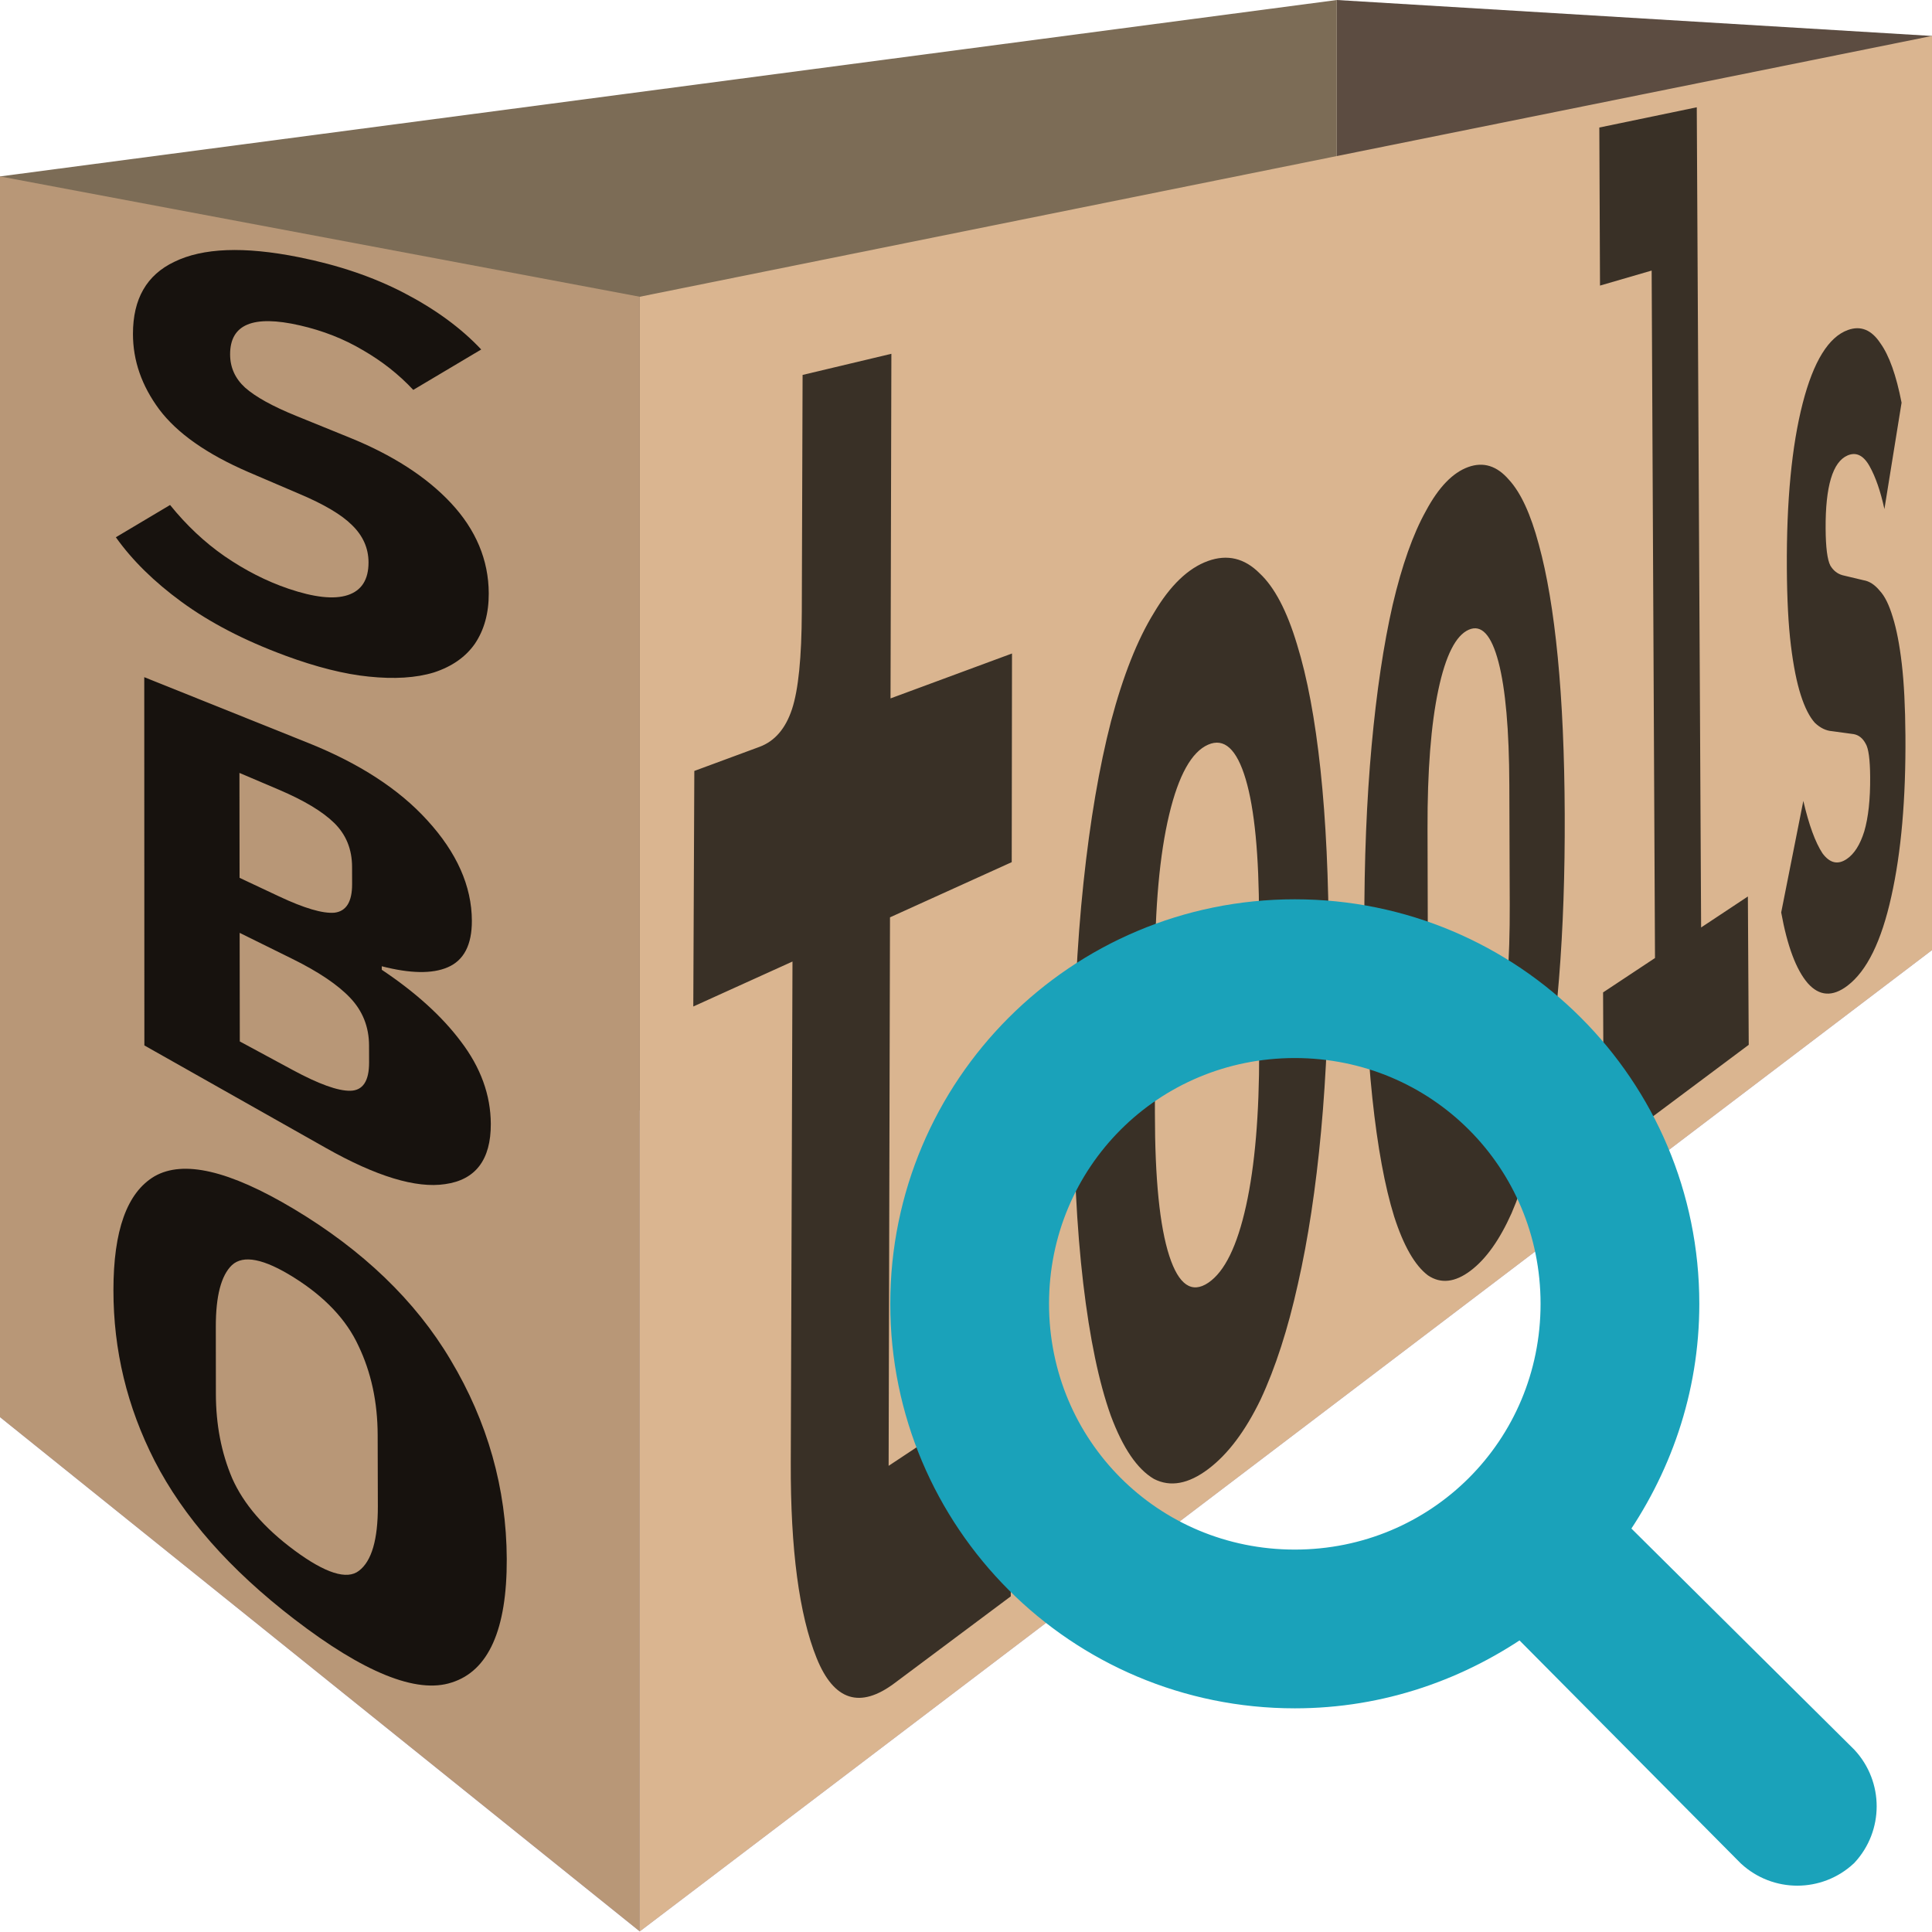
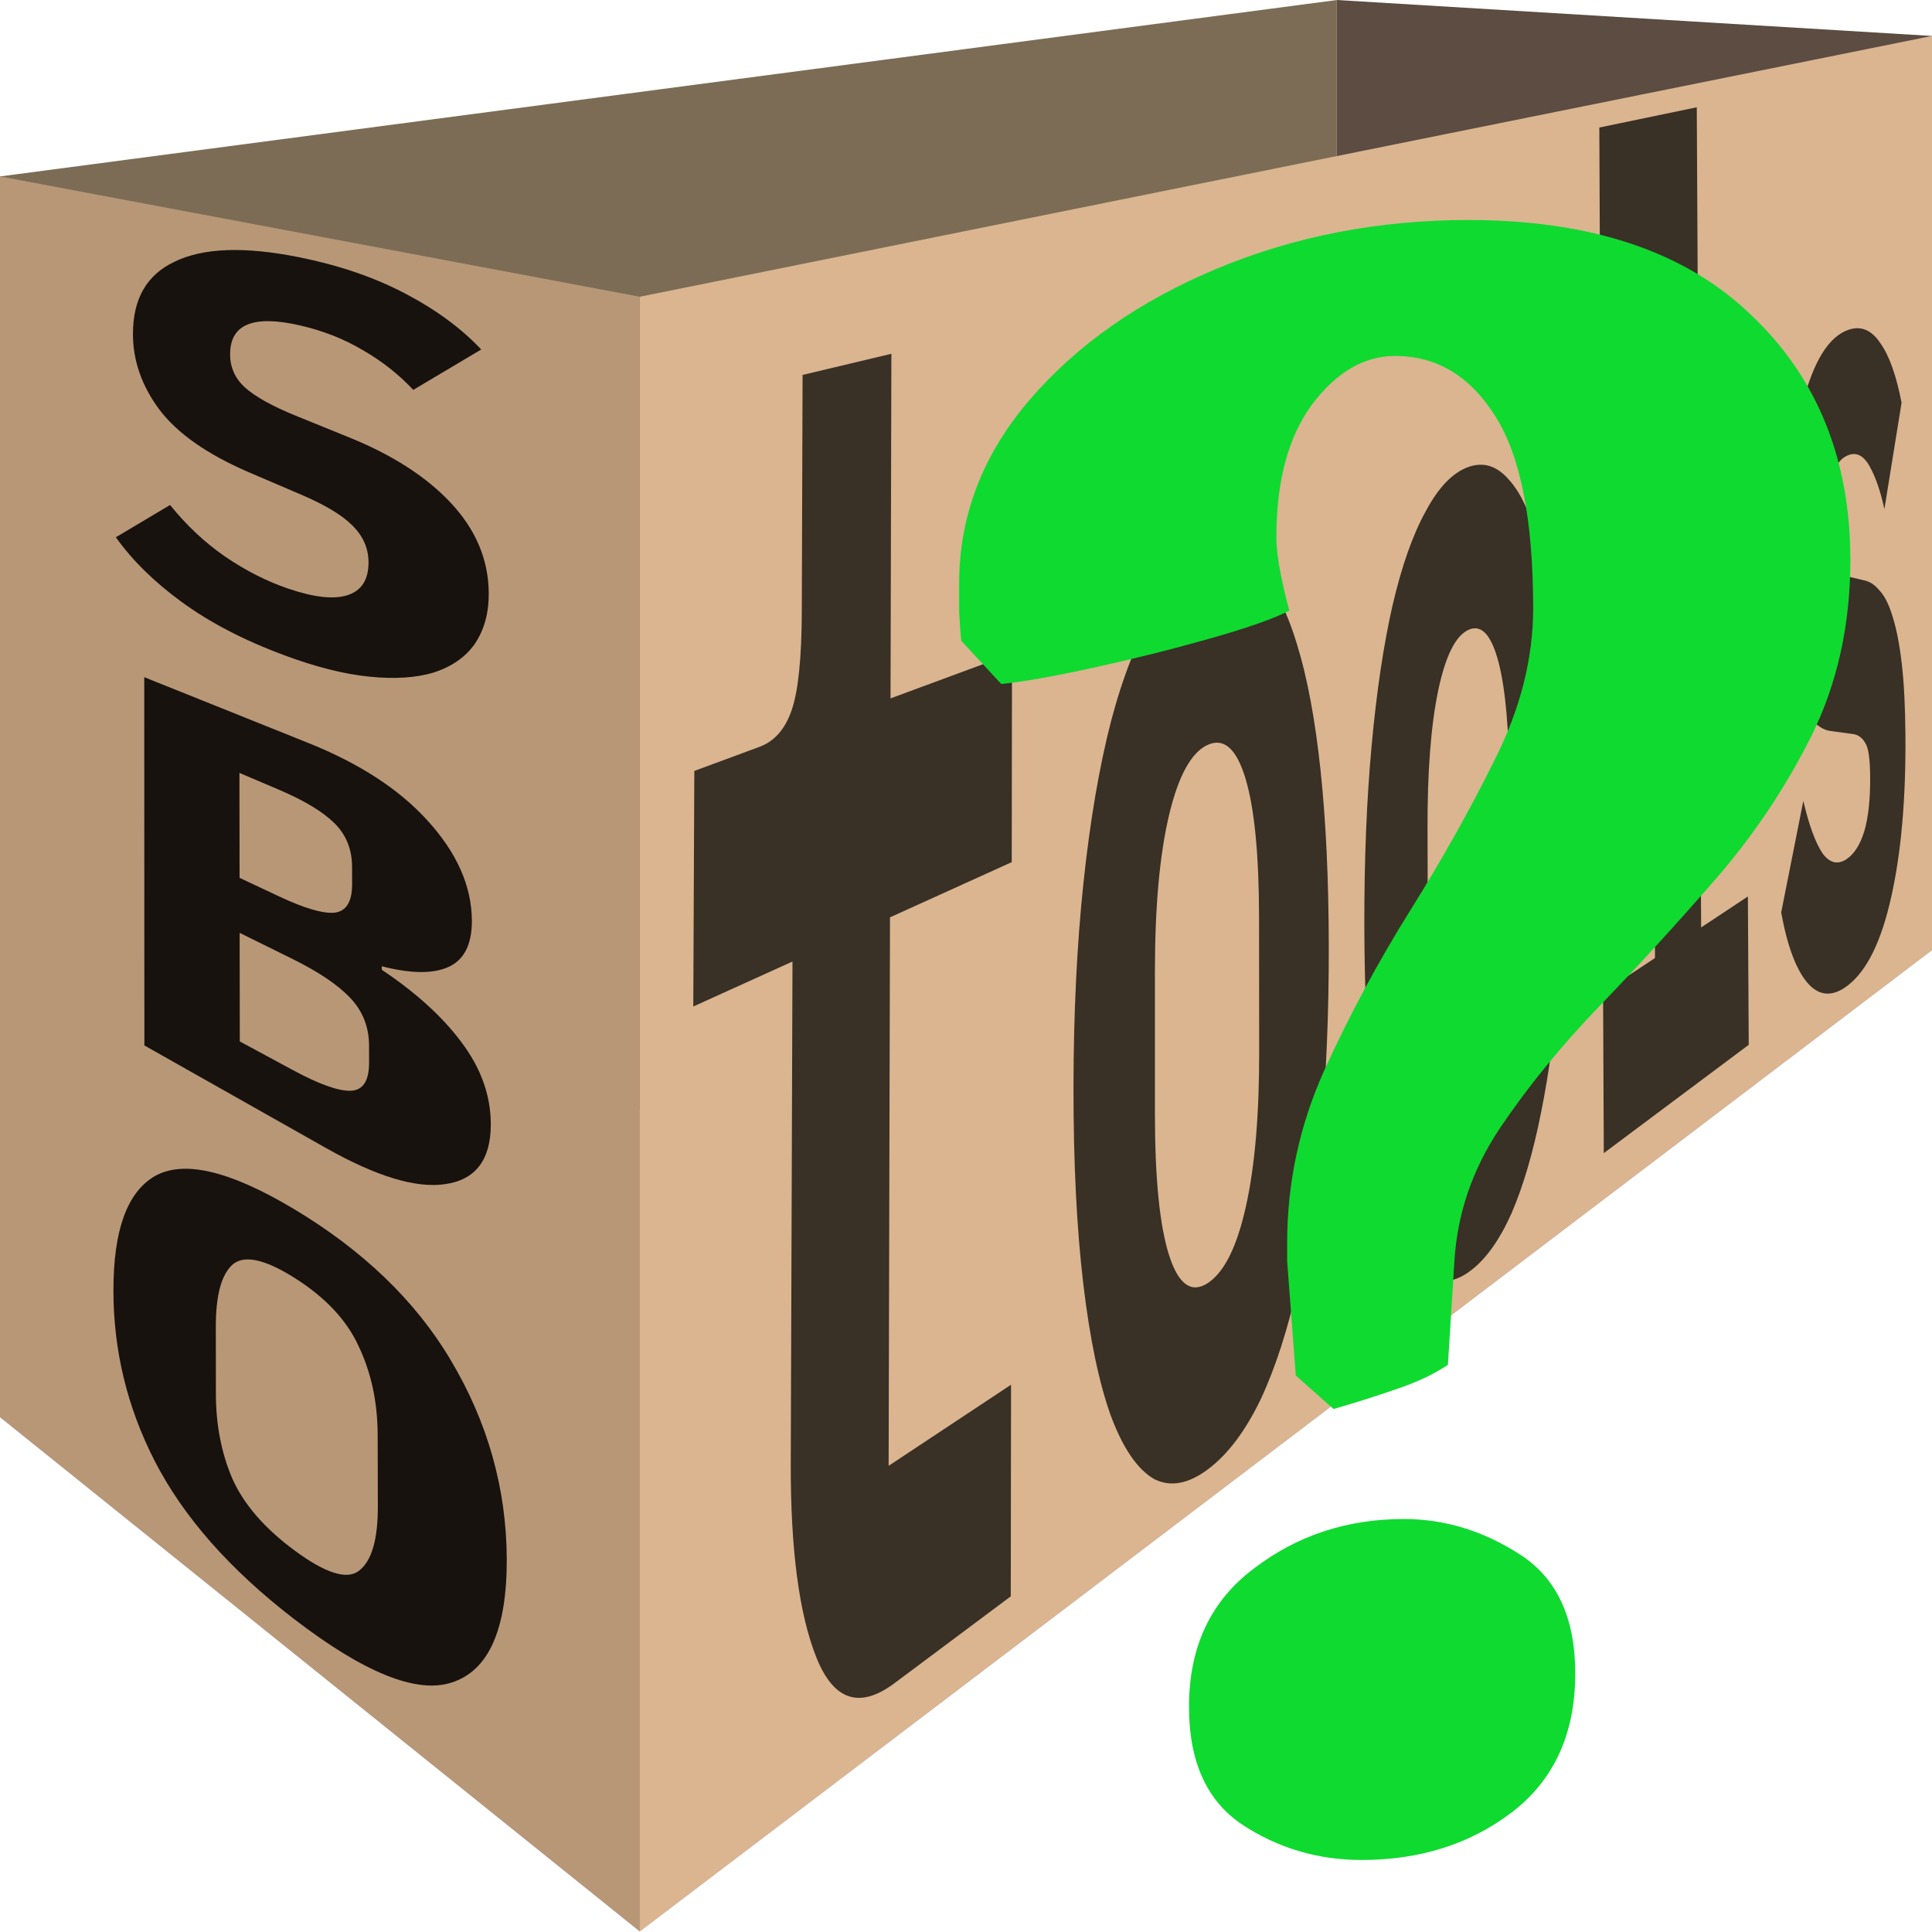
<svg xmlns="http://www.w3.org/2000/svg" width="112.794mm" height="112.76mm" viewBox="0 0 112.794 112.76" version="1.1" id="svg1">
  <defs id="defs1" />
  <g id="layer1" transform="translate(-67.47526,2.76417)">
    <g id="g1" style="fill:#d31015;stroke-width:3.931;stroke-linecap:round;stroke-linejoin:round;paint-order:stroke fill markers" transform="translate(0,-0.4049075)">
      <path id="path6" style="fill:#5c4c41;fill-opacity:1;fill-rule:evenodd;stroke:none;stroke-linejoin:round" d="m 145.521,-2.359 34.748,2.099 V 53.112 l -34.748,-10.148 z" points="180.269,-0.261 180.269,53.112 145.521,42.965 145.521,-2.359 " />
      <path id="path1" style="fill:#7c6c56;fill-opacity:1;fill-rule:evenodd;stroke:none;stroke-linejoin:round" d="M 67.475,7.941 V 80.376 L 145.521,42.965 V -2.359 Z" points="67.475,80.376 145.521,42.965 145.521,-2.359 67.475,7.941 " />
      <path id="path5" style="fill:#afafde;fill-rule:evenodd;stroke:none;stroke-linejoin:round" d="m 67.475,80.376 37.351,30.025 75.443,-57.289 -34.748,-10.148 z" points="104.827,110.401 180.269,53.112 145.521,42.965 67.475,80.376 " />
      <path id="path2" style="fill:#56483a;fill-opacity:0;fill-rule:evenodd;stroke:none;stroke-linejoin:round" d="M 67.475,7.941 104.827,14.965 180.269,-0.261 145.521,-2.359 Z" points="104.827,14.965 180.269,-0.261 145.521,-2.359 67.475,7.941 " />
      <path id="path4" style="fill:#dab590;fill-opacity:1;fill-rule:evenodd;stroke:none;stroke-linejoin:round" d="M 104.827,14.965 V 110.401 L 180.269,53.112 V -0.261 Z" points="104.827,110.401 180.269,53.112 180.269,-0.261 104.827,14.965 " />
      <path id="path3" style="fill:#b89777;fill-opacity:1;fill-rule:evenodd;stroke:none;stroke-linejoin:round" d="M 67.475,7.941 104.827,14.965 V 110.401 L 67.475,80.376 Z" points="104.827,14.965 104.827,110.401 67.475,80.376 67.475,7.941 " />
    </g>
    <path style="fill:#393026;fill-opacity:1;stroke-width:0.265" d="m 119.696,95.91 c -2.01,1.502 -3.536,1.03 -4.544,-1.468 -1.021,-2.529 -1.527,-6.338 -1.51,-11.399 l 0.1,-29.266 -5.791,2.625 0.06,-13.752 3.801,-1.405 c 0.893,-0.33 1.524,-1.063 1.9,-2.197 0.374,-1.128 0.565,-3.027 0.574,-5.699 l 0.046,-13.819 5.184,-1.234 -0.05,20.119 7.092,-2.622 -0.016,12.182 -7.107,3.222 -0.08,32.022 7.147,-4.735 -0.016,12.354 z m 18.331,-12.511 c -1.162,0.879 -2.225,1.079 -3.185,0.583 -0.972,-0.57 -1.813,-1.8 -2.518,-3.698 -0.69,-1.93 -1.227,-4.502 -1.607,-7.715 -0.382,-3.227 -0.572,-7.033 -0.569,-11.403 0.003,-4.364 0.198,-8.369 0.584,-12.001 0.383,-3.608 0.92,-6.749 1.608,-9.418 0.701,-2.649 1.536,-4.755 2.501,-6.321 0.951,-1.61 2.005,-2.617 3.157,-3.033 1.133,-0.409 2.137,-0.165 3.017,0.719 0.869,0.809 1.595,2.194 2.182,4.148 0.599,1.931 1.056,4.373 1.372,7.33 0.315,2.946 0.476,6.363 0.483,10.264 0.007,3.906 -0.142,7.509 -0.448,10.819 -0.308,3.33 -0.758,6.305 -1.354,8.929 -0.584,2.638 -1.311,4.89 -2.183,6.755 -0.885,1.827 -1.896,3.176 -3.038,4.04 z m -0.006,-10.872 c 0.952,-0.642 1.684,-2.144 2.203,-4.495 0.515,-2.332 0.769,-5.318 0.765,-8.971 l -0.008,-7.868 c -0.004,-3.639 -0.263,-6.323 -0.78,-8.064 -0.521,-1.753 -1.251,-2.428 -2.198,-2.011 -0.96,0.423 -1.719,1.78 -2.269,4.081 -0.555,2.321 -0.834,5.392 -0.833,9.202 l 4.7e-4,8.238 c 2.2e-4,3.825 0.281,6.602 0.838,8.319 0.553,1.704 1.316,2.222 2.282,1.57 z m 15.316,-0.705 c -0.911,0.689 -1.745,0.785 -2.497,0.276 -0.761,-0.575 -1.421,-1.721 -1.974,-3.443 -0.542,-1.747 -0.966,-4.047 -1.269,-6.897 -0.304,-2.861 -0.461,-6.219 -0.469,-10.06 -0.008,-3.837 0.134,-7.348 0.425,-10.524 0.289,-3.157 0.7,-5.899 1.229,-8.221 0.541,-2.307 1.188,-4.132 1.939,-5.478 0.741,-1.387 1.566,-2.24 2.471,-2.567 0.892,-0.322 1.684,-0.069 2.383,0.747 0.69,0.751 1.268,2.009 1.738,3.771 0.48,1.743 0.849,3.936 1.107,6.583 0.257,2.638 0.393,5.689 0.407,9.163 0.014,3.478 -0.097,6.677 -0.333,9.604 -0.237,2.943 -0.589,5.559 -1.056,7.851 -0.458,2.303 -1.028,4.25 -1.714,5.842 -0.695,1.554 -1.489,2.674 -2.387,3.352 z m -0.03,-9.615 c 0.748,-0.505 1.322,-1.786 1.726,-3.836 0.402,-2.035 0.596,-4.668 0.584,-7.909 l -0.024,-6.982 c -0.011,-3.23 -0.222,-5.624 -0.634,-7.193 -0.415,-1.579 -0.993,-2.209 -1.737,-1.881 -0.754,0.333 -1.347,1.499 -1.773,3.508 -0.429,2.024 -0.641,4.723 -0.632,8.087 l 0.019,7.271 c 0.009,3.376 0.235,5.844 0.675,7.396 0.438,1.541 1.038,2.05 1.795,1.539 z m 7.759,-6.627 3.031,-2.008 -0.195,-40.135 -3.015,0.877 -0.04,-9.228 5.689,-1.182 0.254,47.884 2.73,-1.809 0.05,8.66 -8.462,6.324 z m 14.265,-0.389 c -0.868,0.657 -1.643,0.612 -2.317,-0.151 -0.673,-0.78 -1.191,-2.156 -1.549,-4.128 l 1.292,-6.512 c 0.325,1.397 0.697,2.415 1.116,3.055 0.426,0.58 0.901,0.69 1.423,0.334 0.438,-0.298 0.776,-0.834 1.018,-1.608 0.24,-0.817 0.354,-1.876 0.345,-3.18 -0.007,-1.024 -0.095,-1.671 -0.263,-1.942 -0.169,-0.318 -0.402,-0.505 -0.7,-0.559 l -1.254,-0.171 c -0.358,-0.026 -0.694,-0.187 -1.007,-0.484 -0.315,-0.347 -0.592,-0.89 -0.828,-1.629 -0.238,-0.742 -0.43,-1.708 -0.576,-2.898 -0.146,-1.192 -0.225,-2.691 -0.236,-4.492 -0.024,-3.94 0.287,-7.163 0.926,-9.646 0.631,-2.449 1.514,-3.868 2.638,-4.273 0.748,-0.27 1.376,-0.012 1.891,0.764 0.519,0.719 0.932,1.879 1.243,3.48 l -1.002,6.211 c -0.227,-1.044 -0.517,-1.88 -0.869,-2.508 -0.355,-0.632 -0.784,-0.841 -1.288,-0.621 -0.862,0.376 -1.291,1.802 -1.275,4.273 0.007,1.094 0.099,1.812 0.275,2.154 0.175,0.293 0.414,0.481 0.717,0.565 l 1.222,0.291 c 0.342,0.056 0.659,0.263 0.95,0.619 0.29,0.308 0.541,0.819 0.754,1.53 0.222,0.703 0.398,1.612 0.528,2.728 0.13,1.113 0.201,2.51 0.213,4.194 0.027,3.69 -0.246,6.815 -0.824,9.395 -0.576,2.608 -1.426,4.348 -2.563,5.208 z" id="text1" aria-label="tools" transform="translate(0,-0.4049075)" />
    <g id="text11" style="fill:#17120e;fill-opacity:1;stroke-width:0.265" aria-label="S&#10;B&#10;O" transform="translate(52.55596,66.8894)">
      <g id="text2" style="fill:#17120e;fill-opacity:1;stroke-width:0.092" aria-label="S&#10;B&#10;O" transform="matrix(0.6457713,0,0,0.890067,68.45708,15.83637)">
        <path d="m -57.146,-53.055 c -3.676,-0.983 -6.773,-2.153 -9.334,-3.509 -2.498,-1.324 -4.472,-2.736 -5.951,-4.244 l 4.901,-2.117 c 1.473,1.323 3.107,2.44 4.907,3.349 1.873,0.935 3.801,1.649 5.784,2.139 2.325,0.573 4.123,0.719 5.366,0.424 1.257,-0.298 1.889,-1.016 1.885,-2.15 -0.003,-0.932 -0.505,-1.749 -1.498,-2.446 -0.94,-0.681 -2.53,-1.363 -4.744,-2.041 l -4.605,-1.43 c -3.8,-1.192 -6.465,-2.561 -8.078,-4.118 -1.587,-1.555 -2.371,-3.199 -2.372,-4.948 -6.2e-4,-2.293 1.232,-3.865 3.743,-4.731 2.573,-0.911 6.289,-1.025 11.271,-0.3 3.527,0.513 6.692,1.287 9.459,2.329 2.838,1.068 5.186,2.31 7.012,3.723 l -6.143,2.65 c -1.313,-1.02 -2.84,-1.891 -4.572,-2.612 -1.705,-0.735 -3.602,-1.274 -5.681,-1.619 -4.248,-0.705 -6.309,-0.064 -6.306,1.902 0.001,0.853 0.449,1.577 1.347,2.175 0.948,0.611 2.49,1.231 4.653,1.867 l 4.794,1.414 c 3.87,1.138 6.948,2.569 9.164,4.288 2.26,1.753 3.413,3.738 3.425,5.932 0.007,1.296 -0.411,2.397 -1.25,3.3 -0.833,0.871 -2.075,1.5 -3.713,1.888 -1.616,0.357 -3.582,0.445 -5.88,0.271 -2.208,-0.159 -4.745,-0.624 -7.587,-1.384 z" id="path7" style="fill:#17120e;fill-opacity:1;stroke-width:0.092" />
        <path d="m -69.863,-51.631 14.856,4.323 c 4.561,1.327 8.171,3.017 10.726,5.062 2.664,2.107 4.025,4.315 4.036,6.587 0.008,1.586 -0.726,2.607 -2.189,3.059 -1.397,0.437 -3.393,0.41 -5.957,-0.069 l 8.58e-4,0.23 c 3.041,1.474 5.439,3.045 7.15,4.703 1.788,1.702 2.697,3.51 2.707,5.407 0.012,2.352 -1.379,3.671 -4.126,3.95 -2.636,0.292 -6.256,-0.517 -10.764,-2.364 l -16.43,-6.733 z m 13.424,25.768 c 2.344,0.919 4.09,1.377 5.209,1.36 1.13,-0.017 1.697,-0.637 1.693,-1.859 l -0.004,-1.107 c -0.004,-1.221 -0.577,-2.267 -1.709,-3.132 -1.12,-0.856 -2.866,-1.707 -5.207,-2.546 l -4.782,-1.713 0.013,7.122 z m -1.242,-11.39 c 2.27,0.775 3.949,1.136 5.008,1.071 1.069,-0.091 1.605,-0.716 1.601,-1.875 l -0.004,-1.133 c -0.004,-1.158 -0.545,-2.12 -1.616,-2.88 -1.06,-0.753 -2.738,-1.482 -5.006,-2.182 l -3.56,-1.099 0.012,6.882 z" id="path8" style="fill:#17120e;fill-opacity:1;stroke-width:0.092" />
        <path d="m -56.285,10.167 c -5.887,-3.284 -10.04,-6.728 -12.641,-10.394 -2.498,-3.552 -3.724,-7.261 -3.724,-11.189 1.6e-5,-3.923 1.223,-6.408 3.713,-7.476 2.59,-1.077 6.723,-0.405 12.585,2.137 6.197,2.688 10.993,6.002 14.184,9.908 3.335,4.043 5.052,8.423 5.077,13.054 0.025,4.638 -1.658,7.346 -4.979,8.104 -3.182,0.764 -7.99,-0.674 -14.216,-4.146 z m -0.011,-4.527 c 2.8,1.503 4.766,1.961 5.849,1.339 1.14,-0.63 1.71,-2.042 1.702,-4.233 l -0.017,-4.672 c -0.008,-2.16 -0.589,-4.112 -1.735,-5.845 -1.089,-1.719 -3.052,-3.218 -5.844,-4.487 -2.722,-1.237 -4.573,-1.496 -5.598,-0.807 -0.975,0.678 -1.458,2.023 -1.455,4.04 l 0.006,4.398 c 0.003,2.021 0.491,3.864 1.472,5.54 1.031,1.69 2.89,3.261 5.62,4.726 z" id="path9" style="fill:#17120e;fill-opacity:1;stroke-width:0.092" />
      </g>
    </g>
-     <path d="m 165.502,73.355 c 0,4.961 -1.618,9.491 -4.314,13.266 l 13.698,13.59 c 1.294,1.402 1.294,3.559 0,4.961 -1.402,1.294 -3.559,1.294 -4.961,0 L 156.334,91.475 c -3.775,2.696 -8.305,4.314 -13.266,4.314 -12.403,0 -22.434,-10.031 -22.434,-22.434 0,-12.403 10.031,-22.434 22.434,-22.434 12.403,0 22.434,10.031 22.434,22.434 z m -22.434,15.531 c 8.628,0 15.531,-6.903 15.531,-15.531 0,-8.628 -6.903,-15.531 -15.531,-15.531 -8.628,0 -15.531,6.903 -15.531,15.531 0,8.628 6.903,15.531 15.531,15.531 z" id="text3" style="fill:#1aa2ba;fill-opacity:1;stroke:#1aa2ba;stroke-width:2.365;stroke-dasharray:none;stroke-opacity:1" aria-label="" />
+     <path d="m 175.504,29.922 q 0,5.669 -2.268,10.267 -2.268,4.535 -5.606,8.378 -3.338,3.842 -6.74,7.37 -3.401,3.527 -5.858,7.181 -2.394,3.59 -2.646,7.748 l -0.378,6.047 q -1.197,0.819 -3.087,1.449 -1.827,0.63 -3.59,1.134 l -2.205,-1.953 -0.504,-6.677 q 0,-0.315 0,-0.567 0,-0.252 0,-0.504 0,-5.228 2.142,-10.015 2.205,-4.85 5.039,-9.385 2.835,-4.535 4.976,-8.882 2.205,-4.409 2.205,-8.756 0,-7.748 -2.205,-11.212 -2.205,-3.527 -5.858,-3.527 -2.709,0 -4.85,2.835 -2.079,2.835 -2.079,7.748 0,0.882 0.252,2.142 0.252,1.26 0.504,2.142 -1.323,0.693 -4.661,1.638 -3.338,0.945 -6.803,1.701 -3.464,0.756 -5.354,0.945 l -2.331,-2.52 q -0.063,-0.504 -0.126,-1.701 0,-1.197 0,-1.638 0,-5.921 4.094,-10.708 4.157,-4.85 10.96,-7.685 6.803,-2.835 14.677,-2.835 10.771,0 16.503,5.543 5.795,5.48 5.795,14.299 z m -16.062,65.005 q 0,5.291 -3.716,8.126 -3.653,2.772 -8.756,2.772 -3.842,0 -6.992,-2.079 -3.087,-2.079 -3.087,-6.866 0,-5.228 3.779,-8.063 3.779,-2.898 8.756,-2.898 3.59,0 6.803,2.079 3.212,2.079 3.212,6.929 z" id="text4" style="fill:#0fda30;fill-opacity:1;stroke-width:0.265" aria-label="?" />
  </g>
</svg>
